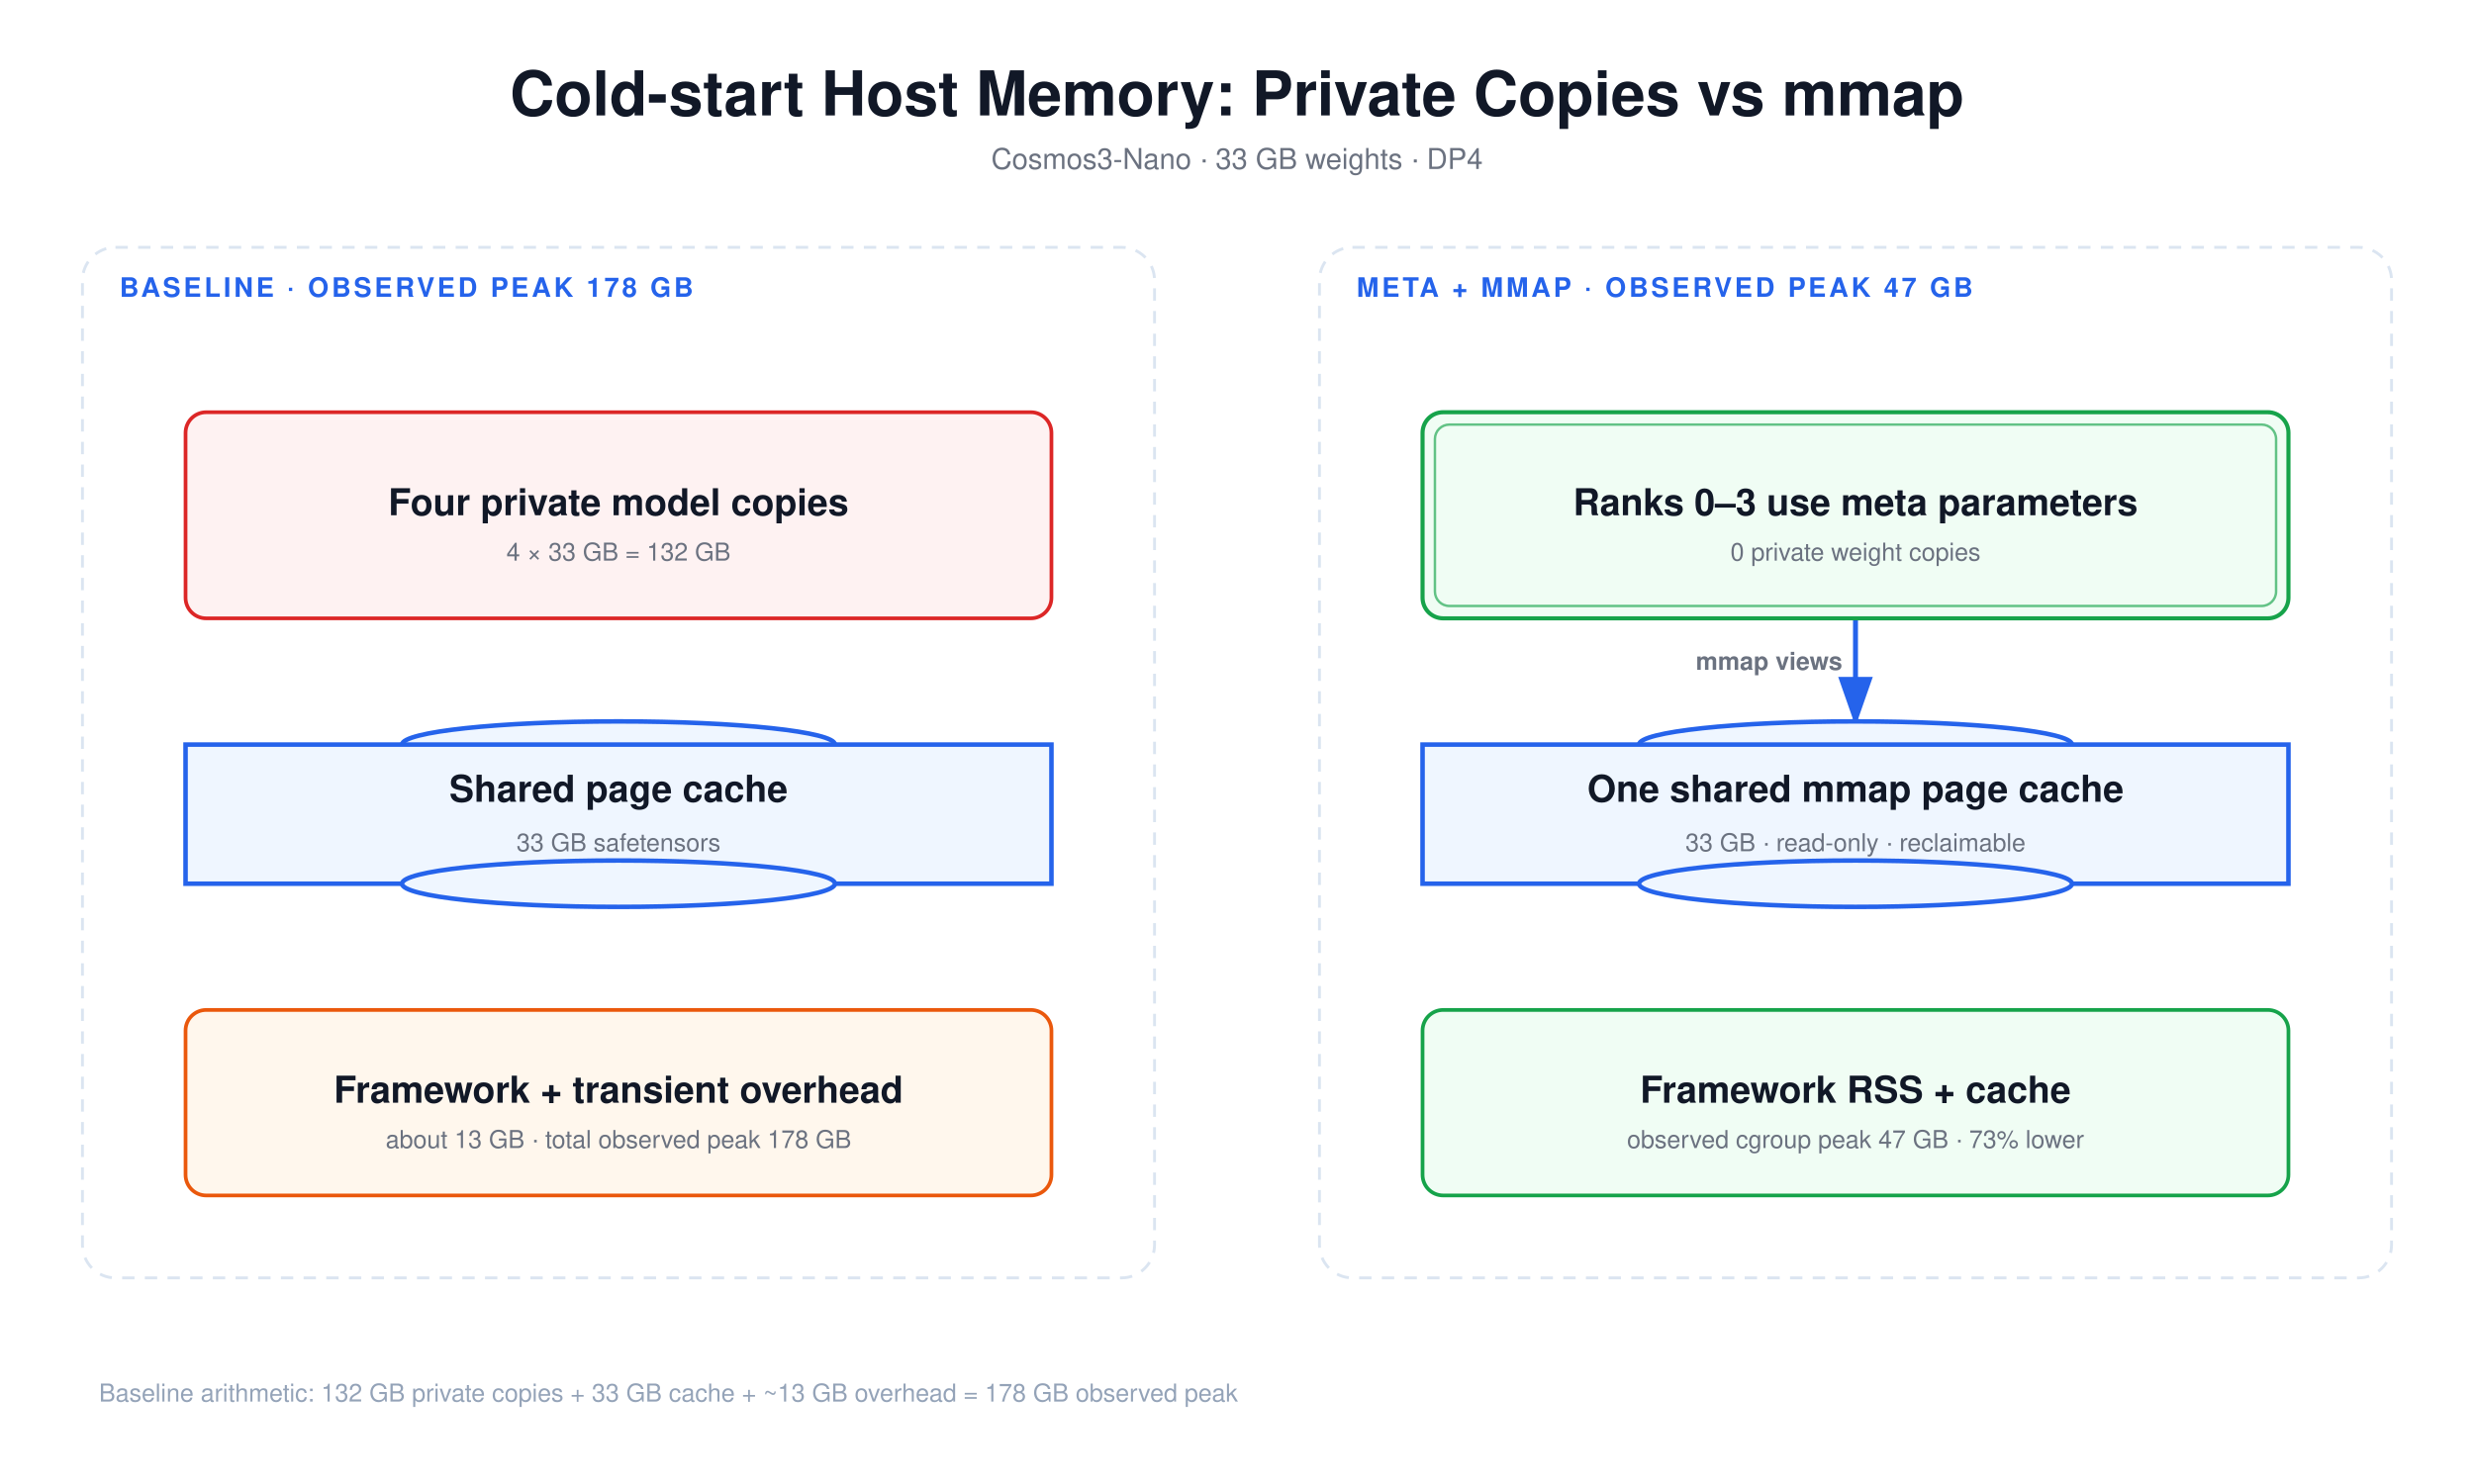
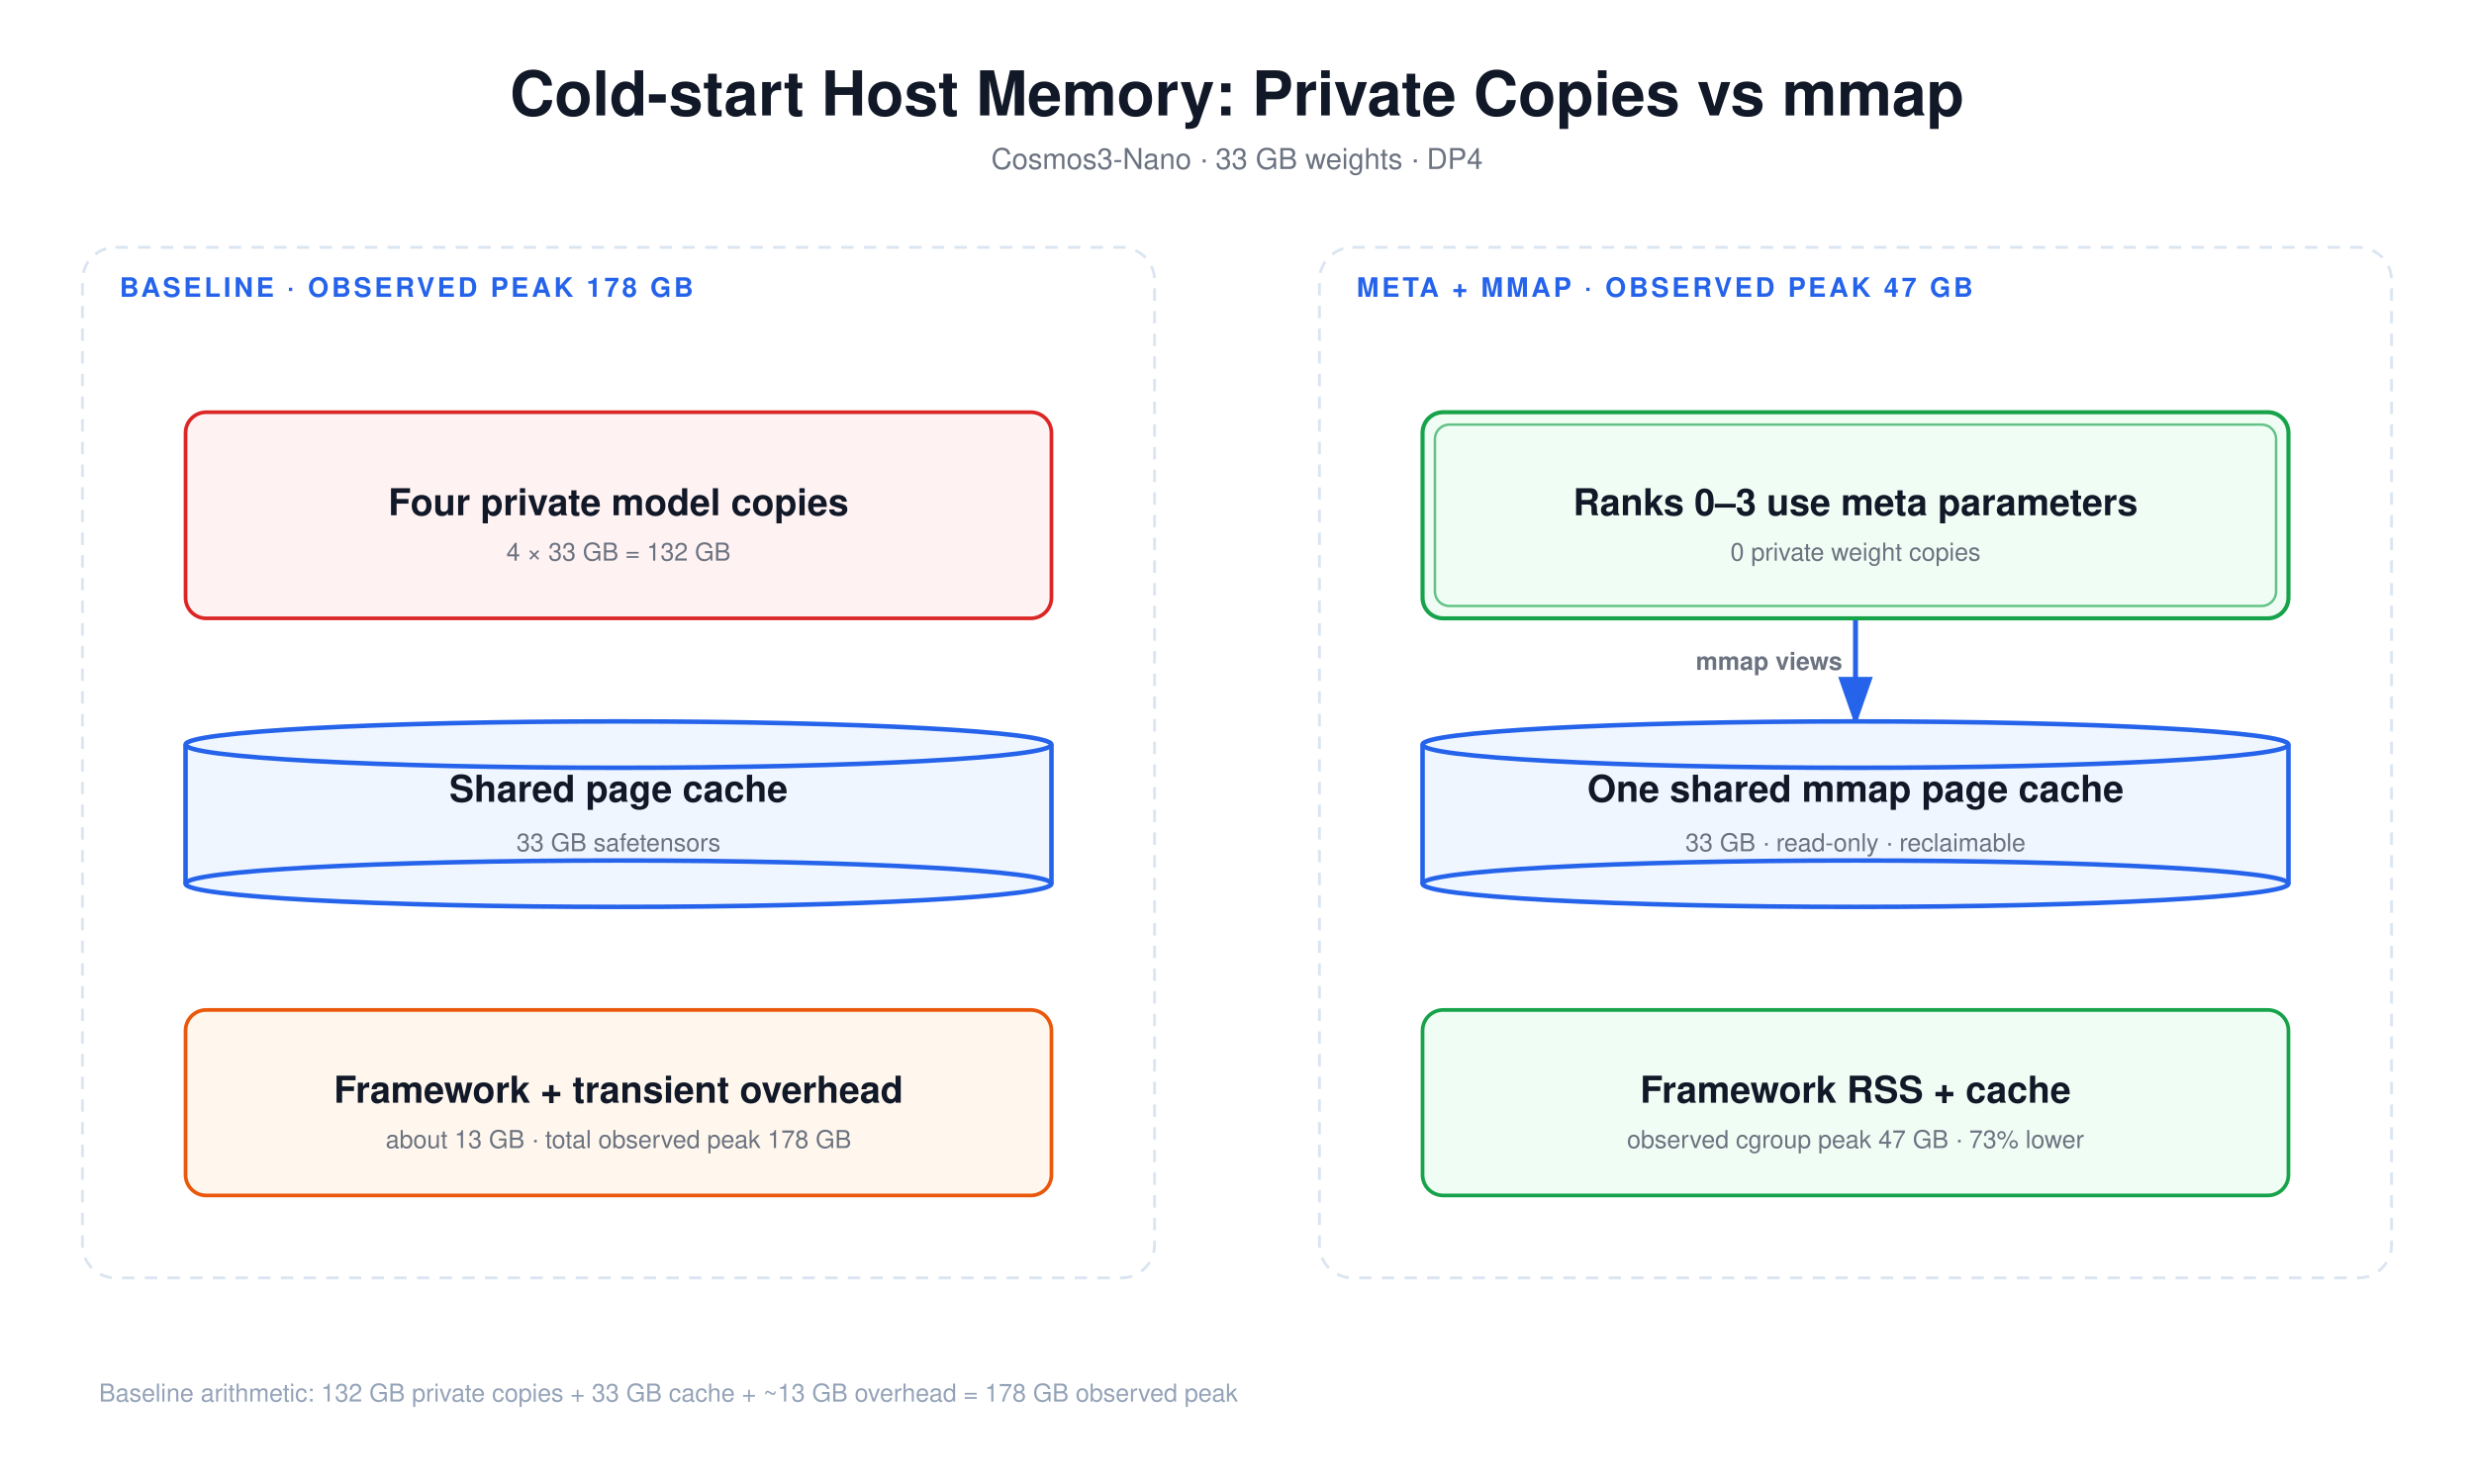
<svg xmlns="http://www.w3.org/2000/svg" viewBox="0 0 1200 720" width="1200" height="720" data-generator="fireworks-tech-graph" data-schema-version="1" data-text-metrics="heuristic-v1" data-style-id="1" data-visual-theme="Flat Icon" data-diagram-type="comparison" data-motion-scene="" data-semantic-profile="generic" data-semantic-valid="true" data-quality-profile="showcase" data-max-bends-per-edge="2" data-max-total-bends="8" data-max-route-stretch="1.35" data-max-bridged-crossings="0" data-min-node-gap="40.0" data-min-container-gutter="20.0" data-min-label-clearance="4.0" data-min-segment-length="16.0">
  <defs>
    <marker id="arrowA" markerWidth="10" markerHeight="7" refX="9" refY="3.5" orient="auto">
      <polygon points="0 0, 10 3.5, 0 7" fill="#7c3aed" />
    </marker>
    <marker id="arrowB" markerWidth="10" markerHeight="7" refX="9" refY="3.5" orient="auto">
      <polygon points="0 0, 10 3.5, 0 7" fill="#10b981" />
    </marker>
    <marker id="arrowC" markerWidth="10" markerHeight="7" refX="9" refY="3.5" orient="auto">
      <polygon points="0 0, 10 3.5, 0 7" fill="#2563eb" />
    </marker>
    <marker id="arrowE" markerWidth="10" markerHeight="7" refX="9" refY="3.5" orient="auto">
      <polygon points="0 0, 10 3.5, 0 7" fill="#f97316" />
    </marker>
    <marker id="arrowF" markerWidth="10" markerHeight="7" refX="9" refY="3.5" orient="auto">
      <polygon points="0 0, 10 3.5, 0 7" fill="#7c3aed" />
    </marker>
    <marker id="arrowG" markerWidth="10" markerHeight="7" refX="9" refY="3.5" orient="auto">
      <polygon points="0 0, 10 3.5, 0 7" fill="#ef4444" />
    </marker>
    <marker id="arrowH" markerWidth="10" markerHeight="7" refX="9" refY="3.5" orient="auto">
      <polygon points="0 0, 10 3.5, 0 7" fill="#6b7280" />
    </marker>
    <filter id="shadowSoft" x="-20%" y="-20%" width="140%" height="160%">
      <feDropShadow dx="0" dy="3" stdDeviation="6" flood-color="#0f172a" flood-opacity="0.12" />
    </filter>
    <filter id="shadowGlass" x="-20%" y="-20%" width="140%" height="160%">
      <feDropShadow dx="0" dy="10" stdDeviation="16" flood-color="#020617" flood-opacity="0.28" />
    </filter>
    <style>
    text { font-family: 'Helvetica Neue', Helvetica, Arial, 'PingFang SC', 'Microsoft YaHei', 'Microsoft JhengHei', 'SimHei', sans-serif; }
    .title { font-size: 30px; font-weight: 700; fill: #111827; }
    .subtitle { font-size: 14px; font-weight: 500; fill: #6b7280; }
    .section { font-size: 13px; font-weight: 700; fill: #2563eb; letter-spacing: 1.4px; }
    .section-sub { font-size: 12px; font-weight: 500; fill: #94a3b8; }
    .node-title { font-weight: 700; fill: #111827; }
    .node-sub { font-size: 12px; font-weight: 500; fill: #6b7280; }
    .node-type { font-size: 12px; font-weight: 700; fill: #9ca3af; letter-spacing: 0.08em; }
    .arrow-label { font-size: 12px; font-weight: 600; fill: #6b7280; }
    .legend { font-size: 12px; font-weight: 500; fill: #6b7280; }
    .footnote { font-size: 12px; font-weight: 500; fill: #94a3b8; }
    .metric-label { font-size: 8.5px; font-weight: 700; fill: #94a3b8; text-transform: uppercase; }
    .metric-value { font-size: 9.5px; font-weight: 700; fill: #111827; }
    </style>
  </defs>
  <rect data-graph-role="background" width="1200.0" height="720.0" fill="#ffffff" />
  <text x="600.0" y="56" text-anchor="middle" class="title">Cold-start Host Memory: Private Copies vs mmap</text>
  <text x="600.0" y="82" text-anchor="middle" class="subtitle">Cosmos3-Nano · 33 GB weights · DP4</text>
  <g id="baseline" data-graph-role="container" data-container-id="baseline" data-semantic-role="boundary" data-graph-bounds="40,120,560,620">
    <rect data-graph-role="container" x="40.0" y="120.0" width="520.0" height="500.0" rx="16.0" fill="none" stroke="#dbe5f1" stroke-width="1.4" stroke-dasharray="6 5" />
    <text x="58.0" y="144.0" class="section">BASELINE · OBSERVED PEAK 178 GB</text>
    <rect id="baseline-header" data-graph-role="reserved" data-reserved-kind="container-header" x="48" y="126" width="246.06" height="30" fill="none" stroke="none" />
  </g>
  <g id="optimized" data-graph-role="container" data-container-id="optimized" data-semantic-role="boundary" data-graph-bounds="640,120,1160,620">
    <rect data-graph-role="container" x="640.0" y="120.0" width="520.0" height="500.0" rx="16.0" fill="none" stroke="#dbe5f1" stroke-width="1.4" stroke-dasharray="6 5" />
    <text x="658.0" y="144.0" class="section">META + MMAP · OBSERVED PEAK 47 GB</text>
    <rect id="optimized-header" data-graph-role="reserved" data-reserved-kind="container-header" x="648" y="126" width="268.16" height="30" fill="none" stroke="none" />
  </g>
  <path id="mmap-view" data-graph-role="edge" data-edge-id="mmap-view" data-source="meta-views" data-target="shared-cache" data-edge-kind="flow" data-topic-id="" data-flow="read" data-motion-role="" data-motion-stage="" data-motion-order="" data-protocol="" data-via="" data-critical-path-id="" data-critical-hop="" data-critical-hops="" data-critical="false" data-bends="0" data-route-stretch="1.0" data-bridges="" d="M 900,300 L 900,350" fill="none" stroke="#2563eb" stroke-width="2.4" stroke-linecap="round" stroke-linejoin="round" marker-end="url(#arrowC)" />
  <g id="node-private-copies" data-graph-role="node" data-node-id="private-copies" data-semantic-role="rect" data-motion-role="" data-motion-stage="" data-motion-order="" data-parent="" data-deployment-id="" data-topic-id="" data-span-id="" data-station-order="" data-status="" data-start-ms="" data-duration-ms="" data-parent-span="" data-graph-bounds="90,200,510,300">
    <rect x="90.0" y="200.0" width="420.0" height="100.0" rx="10.0" fill="#fef2f2" stroke="#dc2626" stroke-width="1.8" />
    <text x="300.0" y="250.0" text-anchor="middle" class="node-title" font-size="18.0">Four private model copies</text>
    <text x="300.0" y="272.0" text-anchor="middle" class="node-sub">4 × 33 GB = 132 GB</text>
  </g>
  <g id="node-baseline-cache" data-graph-role="node" data-node-id="baseline-cache" data-semantic-role="cylinder" data-motion-role="" data-motion-stage="" data-motion-order="" data-parent="" data-deployment-id="" data-topic-id="" data-span-id="" data-station-order="" data-status="" data-start-ms="" data-duration-ms="" data-parent-span="" data-graph-bounds="90,350,510,440">
-     <ellipse cx="300.0" cy="361.25" rx="105.0" ry="11.25" fill="#eff6ff" stroke="#2563eb" stroke-width="2.2" />
-     <rect x="90.0" y="361.25" width="420.0" height="67.5" fill="#eff6ff" stroke="#2563eb" stroke-width="2.2" />
-     <ellipse cx="300.0" cy="428.75" rx="105.0" ry="11.25" fill="#eff6ff" stroke="#2563eb" stroke-width="2.2" />
+     <rect x="90.0" y="361.25" width="420.0" height="67.5" fill="#eff6ff" stroke="none" />
+     <ellipse cx="300.0" cy="361.25" rx="210.0" ry="11.25" fill="#eff6ff" stroke="#2563eb" stroke-width="2.2" />
+     <path d="M 90,361.25 L 90,428.75 M 510,361.25 L 510,428.75" fill="none" stroke="#2563eb" stroke-width="2.2" />
+     <ellipse cx="300.0" cy="428.75" rx="210.0" ry="11.25" fill="#eff6ff" stroke="#2563eb" stroke-width="2.2" />
    <text x="300.0" y="389.0" text-anchor="middle" class="node-title" font-size="18.0">Shared page cache</text>
    <text x="300.0" y="413.0" text-anchor="middle" class="node-sub">33 GB safetensors</text>
  </g>
  <g id="node-baseline-overhead" data-graph-role="node" data-node-id="baseline-overhead" data-semantic-role="rect" data-motion-role="" data-motion-stage="" data-motion-order="" data-parent="" data-deployment-id="" data-topic-id="" data-span-id="" data-station-order="" data-status="" data-start-ms="" data-duration-ms="" data-parent-span="" data-graph-bounds="90,490,510,580">
    <rect x="90.0" y="490.0" width="420.0" height="90.0" rx="10.0" fill="#fff7ed" stroke="#ea580c" stroke-width="1.8" />
    <text x="300.0" y="535.0" text-anchor="middle" class="node-title" font-size="18.0">Framework + transient overhead</text>
    <text x="300.0" y="557.0" text-anchor="middle" class="node-sub">about 13 GB · total observed peak 178 GB</text>
  </g>
  <g id="node-meta-views" data-graph-role="node" data-node-id="meta-views" data-semantic-role="double_rect" data-motion-role="" data-motion-stage="" data-motion-order="" data-parent="" data-deployment-id="" data-topic-id="" data-span-id="" data-station-order="" data-status="" data-start-ms="" data-duration-ms="" data-parent-span="" data-graph-bounds="690,200,1110,300">
    <rect x="690.0" y="200.0" width="420.0" height="100.0" rx="10.0" fill="#f0fdf4" stroke="#16a34a" stroke-width="2.0" />
    <rect x="696.0" y="206.0" width="408.0" height="88.0" rx="7.0" fill="none" stroke="#16a34a" stroke-width="1.2" opacity="0.65" />
    <text x="900.0" y="250.0" text-anchor="middle" class="node-title" font-size="18.0">Ranks 0–3 use meta parameters</text>
    <text x="900.0" y="272.0" text-anchor="middle" class="node-sub">0 private weight copies</text>
  </g>
  <g id="node-shared-cache" data-graph-role="node" data-node-id="shared-cache" data-semantic-role="cylinder" data-motion-role="" data-motion-stage="" data-motion-order="" data-parent="" data-deployment-id="" data-topic-id="" data-span-id="" data-station-order="" data-status="" data-start-ms="" data-duration-ms="" data-parent-span="" data-graph-bounds="690,350,1110,440">
-     <ellipse cx="900.0" cy="361.25" rx="105.0" ry="11.25" fill="#eff6ff" stroke="#2563eb" stroke-width="2.2" />
-     <rect x="690.0" y="361.25" width="420.0" height="67.5" fill="#eff6ff" stroke="#2563eb" stroke-width="2.2" />
-     <ellipse cx="900.0" cy="428.75" rx="105.0" ry="11.25" fill="#eff6ff" stroke="#2563eb" stroke-width="2.2" />
+     <rect x="690.0" y="361.25" width="420.0" height="67.5" fill="#eff6ff" stroke="none" />
+     <ellipse cx="900.0" cy="361.25" rx="210.0" ry="11.25" fill="#eff6ff" stroke="#2563eb" stroke-width="2.2" />
+     <path d="M 690,361.25 L 690,428.75 M 1110,361.25 L 1110,428.75" fill="none" stroke="#2563eb" stroke-width="2.2" />
+     <ellipse cx="900.0" cy="428.75" rx="210.0" ry="11.25" fill="#eff6ff" stroke="#2563eb" stroke-width="2.2" />
    <text x="900.0" y="389.0" text-anchor="middle" class="node-title" font-size="18.0">One shared mmap page cache</text>
    <text x="900.0" y="413.0" text-anchor="middle" class="node-sub">33 GB · read-only · reclaimable</text>
  </g>
  <g id="node-optimized-overhead" data-graph-role="node" data-node-id="optimized-overhead" data-semantic-role="rect" data-motion-role="" data-motion-stage="" data-motion-order="" data-parent="" data-deployment-id="" data-topic-id="" data-span-id="" data-station-order="" data-status="" data-start-ms="" data-duration-ms="" data-parent-span="" data-graph-bounds="690,490,1110,580">
    <rect x="690.0" y="490.0" width="420.0" height="90.0" rx="10.0" fill="#f0fdf4" stroke="#16a34a" stroke-width="1.8" />
    <text x="900.0" y="535.0" text-anchor="middle" class="node-title" font-size="18.0">Framework RSS + cache</text>
    <text x="900.0" y="557.0" text-anchor="middle" class="node-sub">observed cgroup peak 47 GB · 73% lower</text>
  </g>
  <g id="mmap-view-label" data-graph-role="label" data-owner="mmap-view" data-graph-bounds="819.16,311,897,331">
    <text x="858.08" y="325.0" text-anchor="middle" class="arrow-label">mmap views</text>
  </g>
  <g id="footer" data-graph-role="reserved" data-graph-bounds="48,668,727,684">
    <text x="48.0" y="680.0" class="footnote">Baseline arithmetic: 132 GB private copies + 33 GB cache + ~13 GB overhead = 178 GB observed peak</text>
  </g>
</svg>
